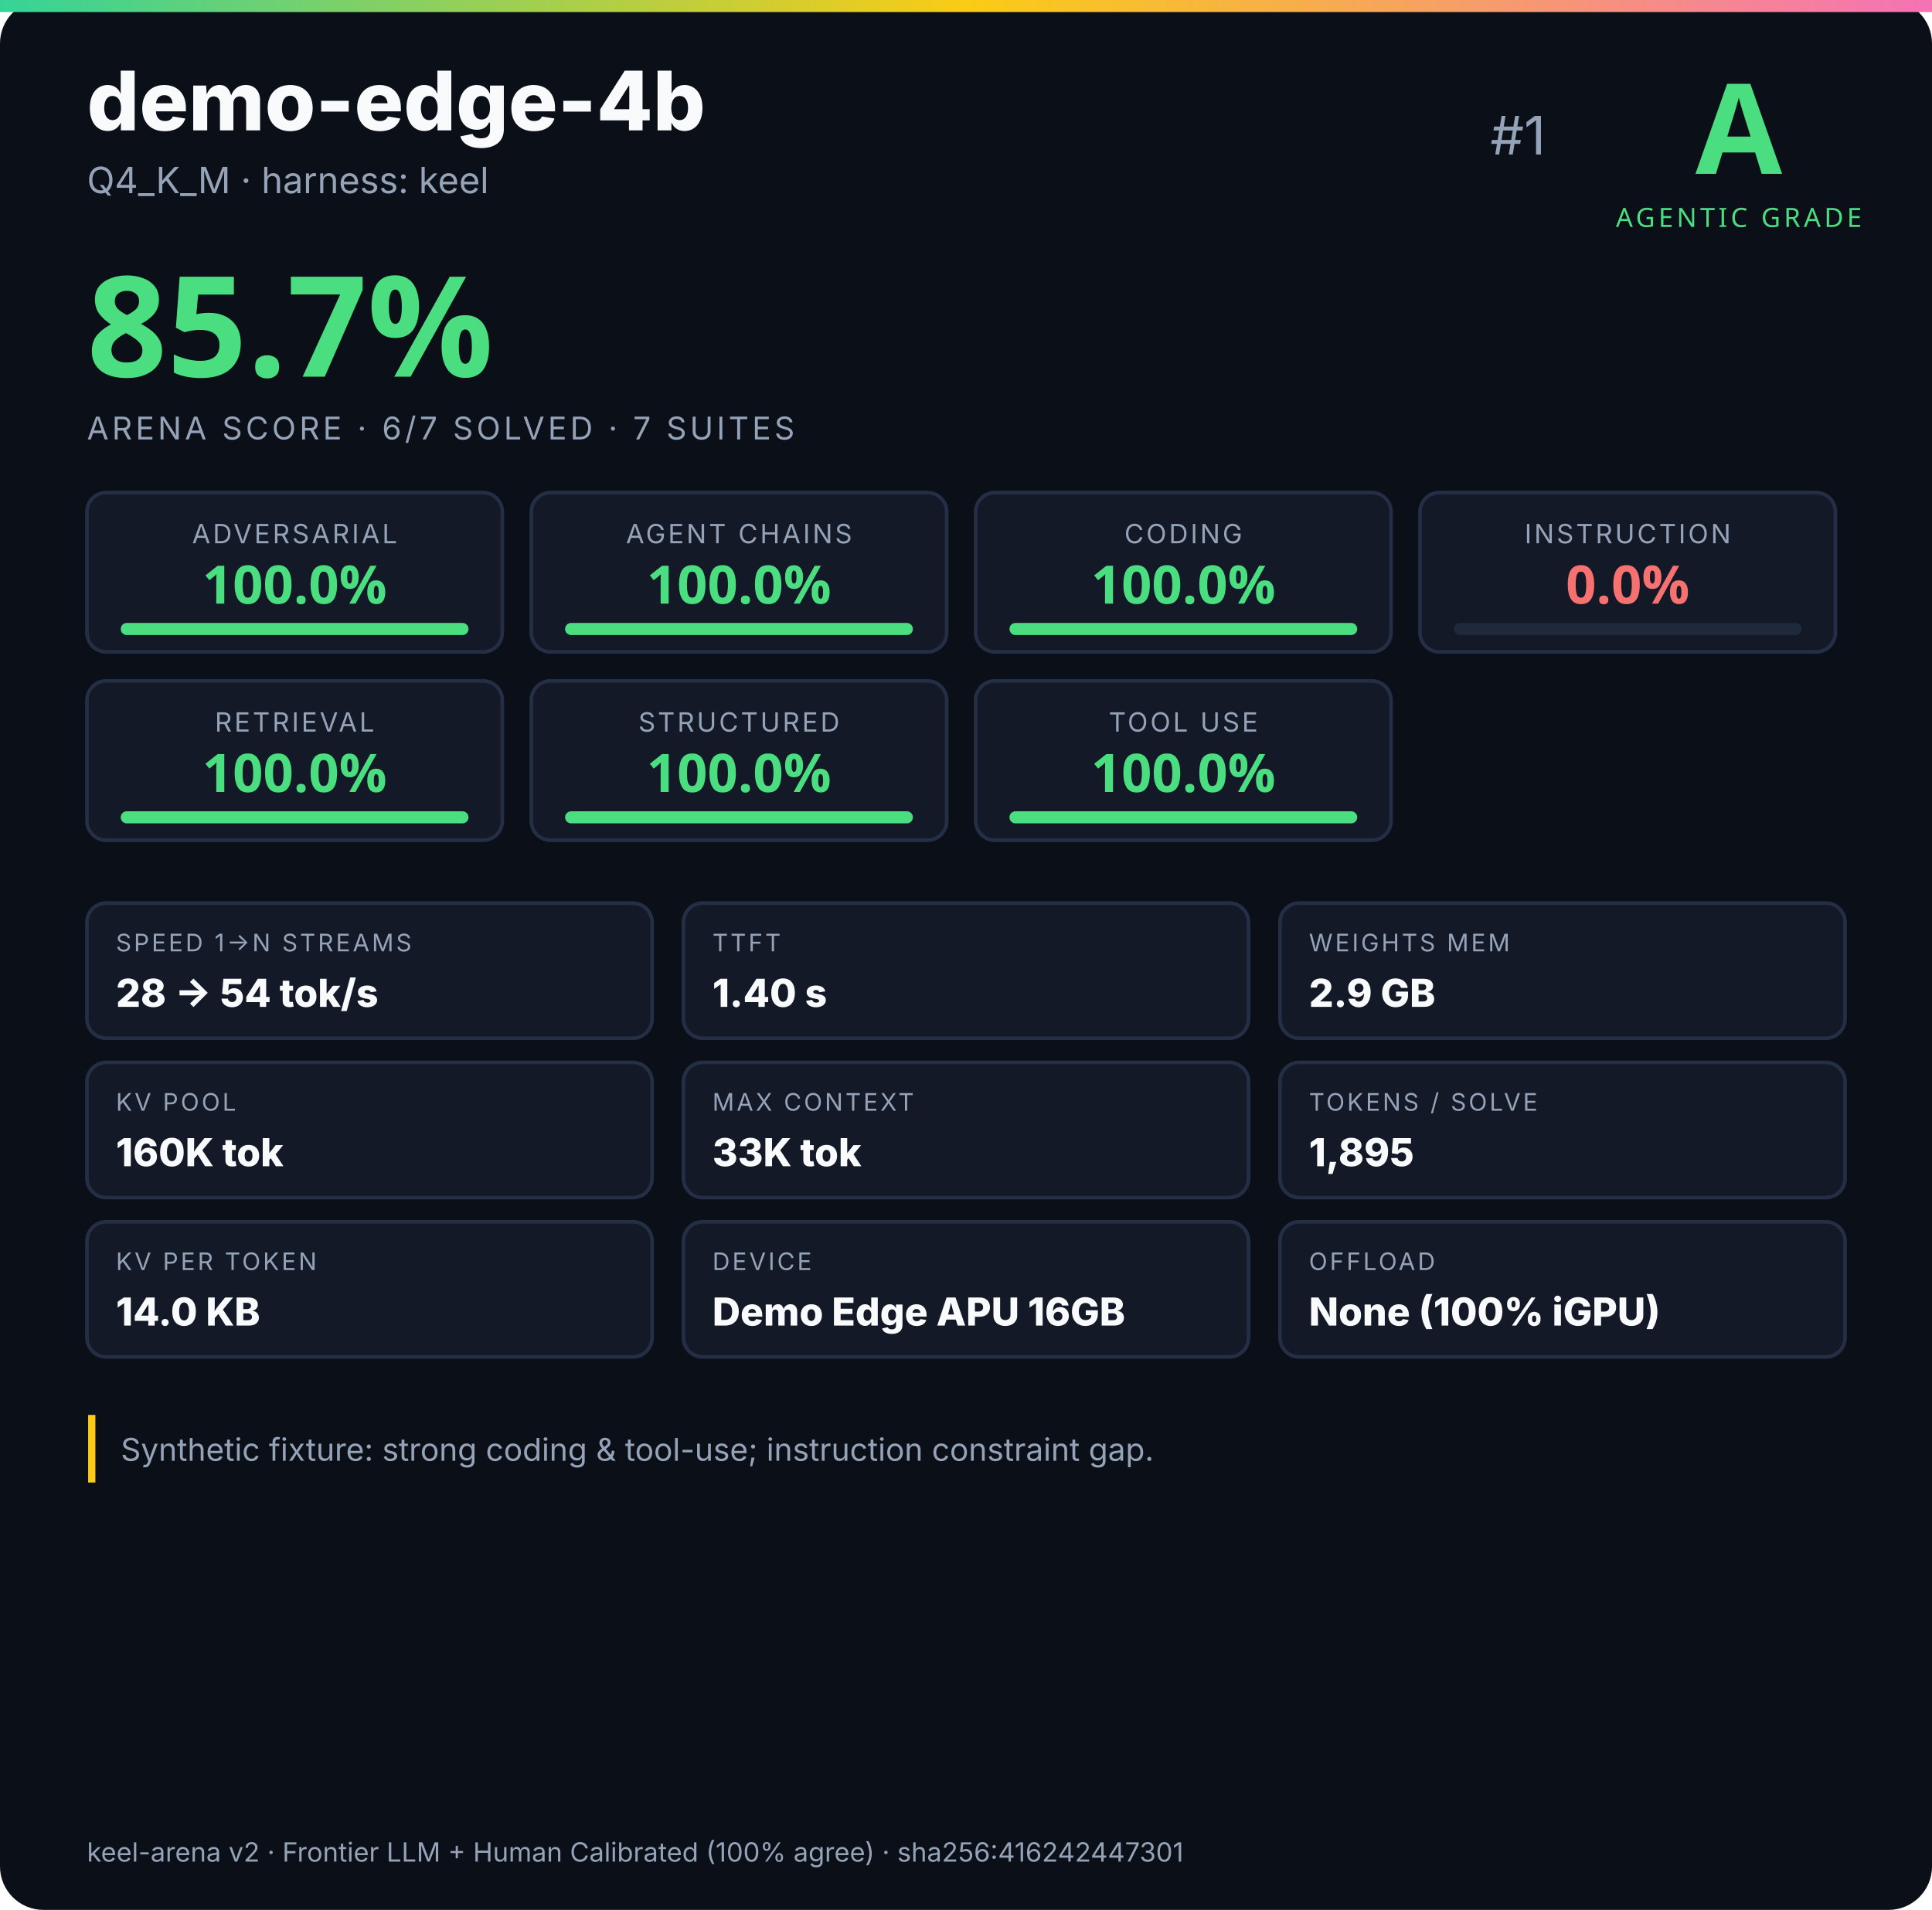
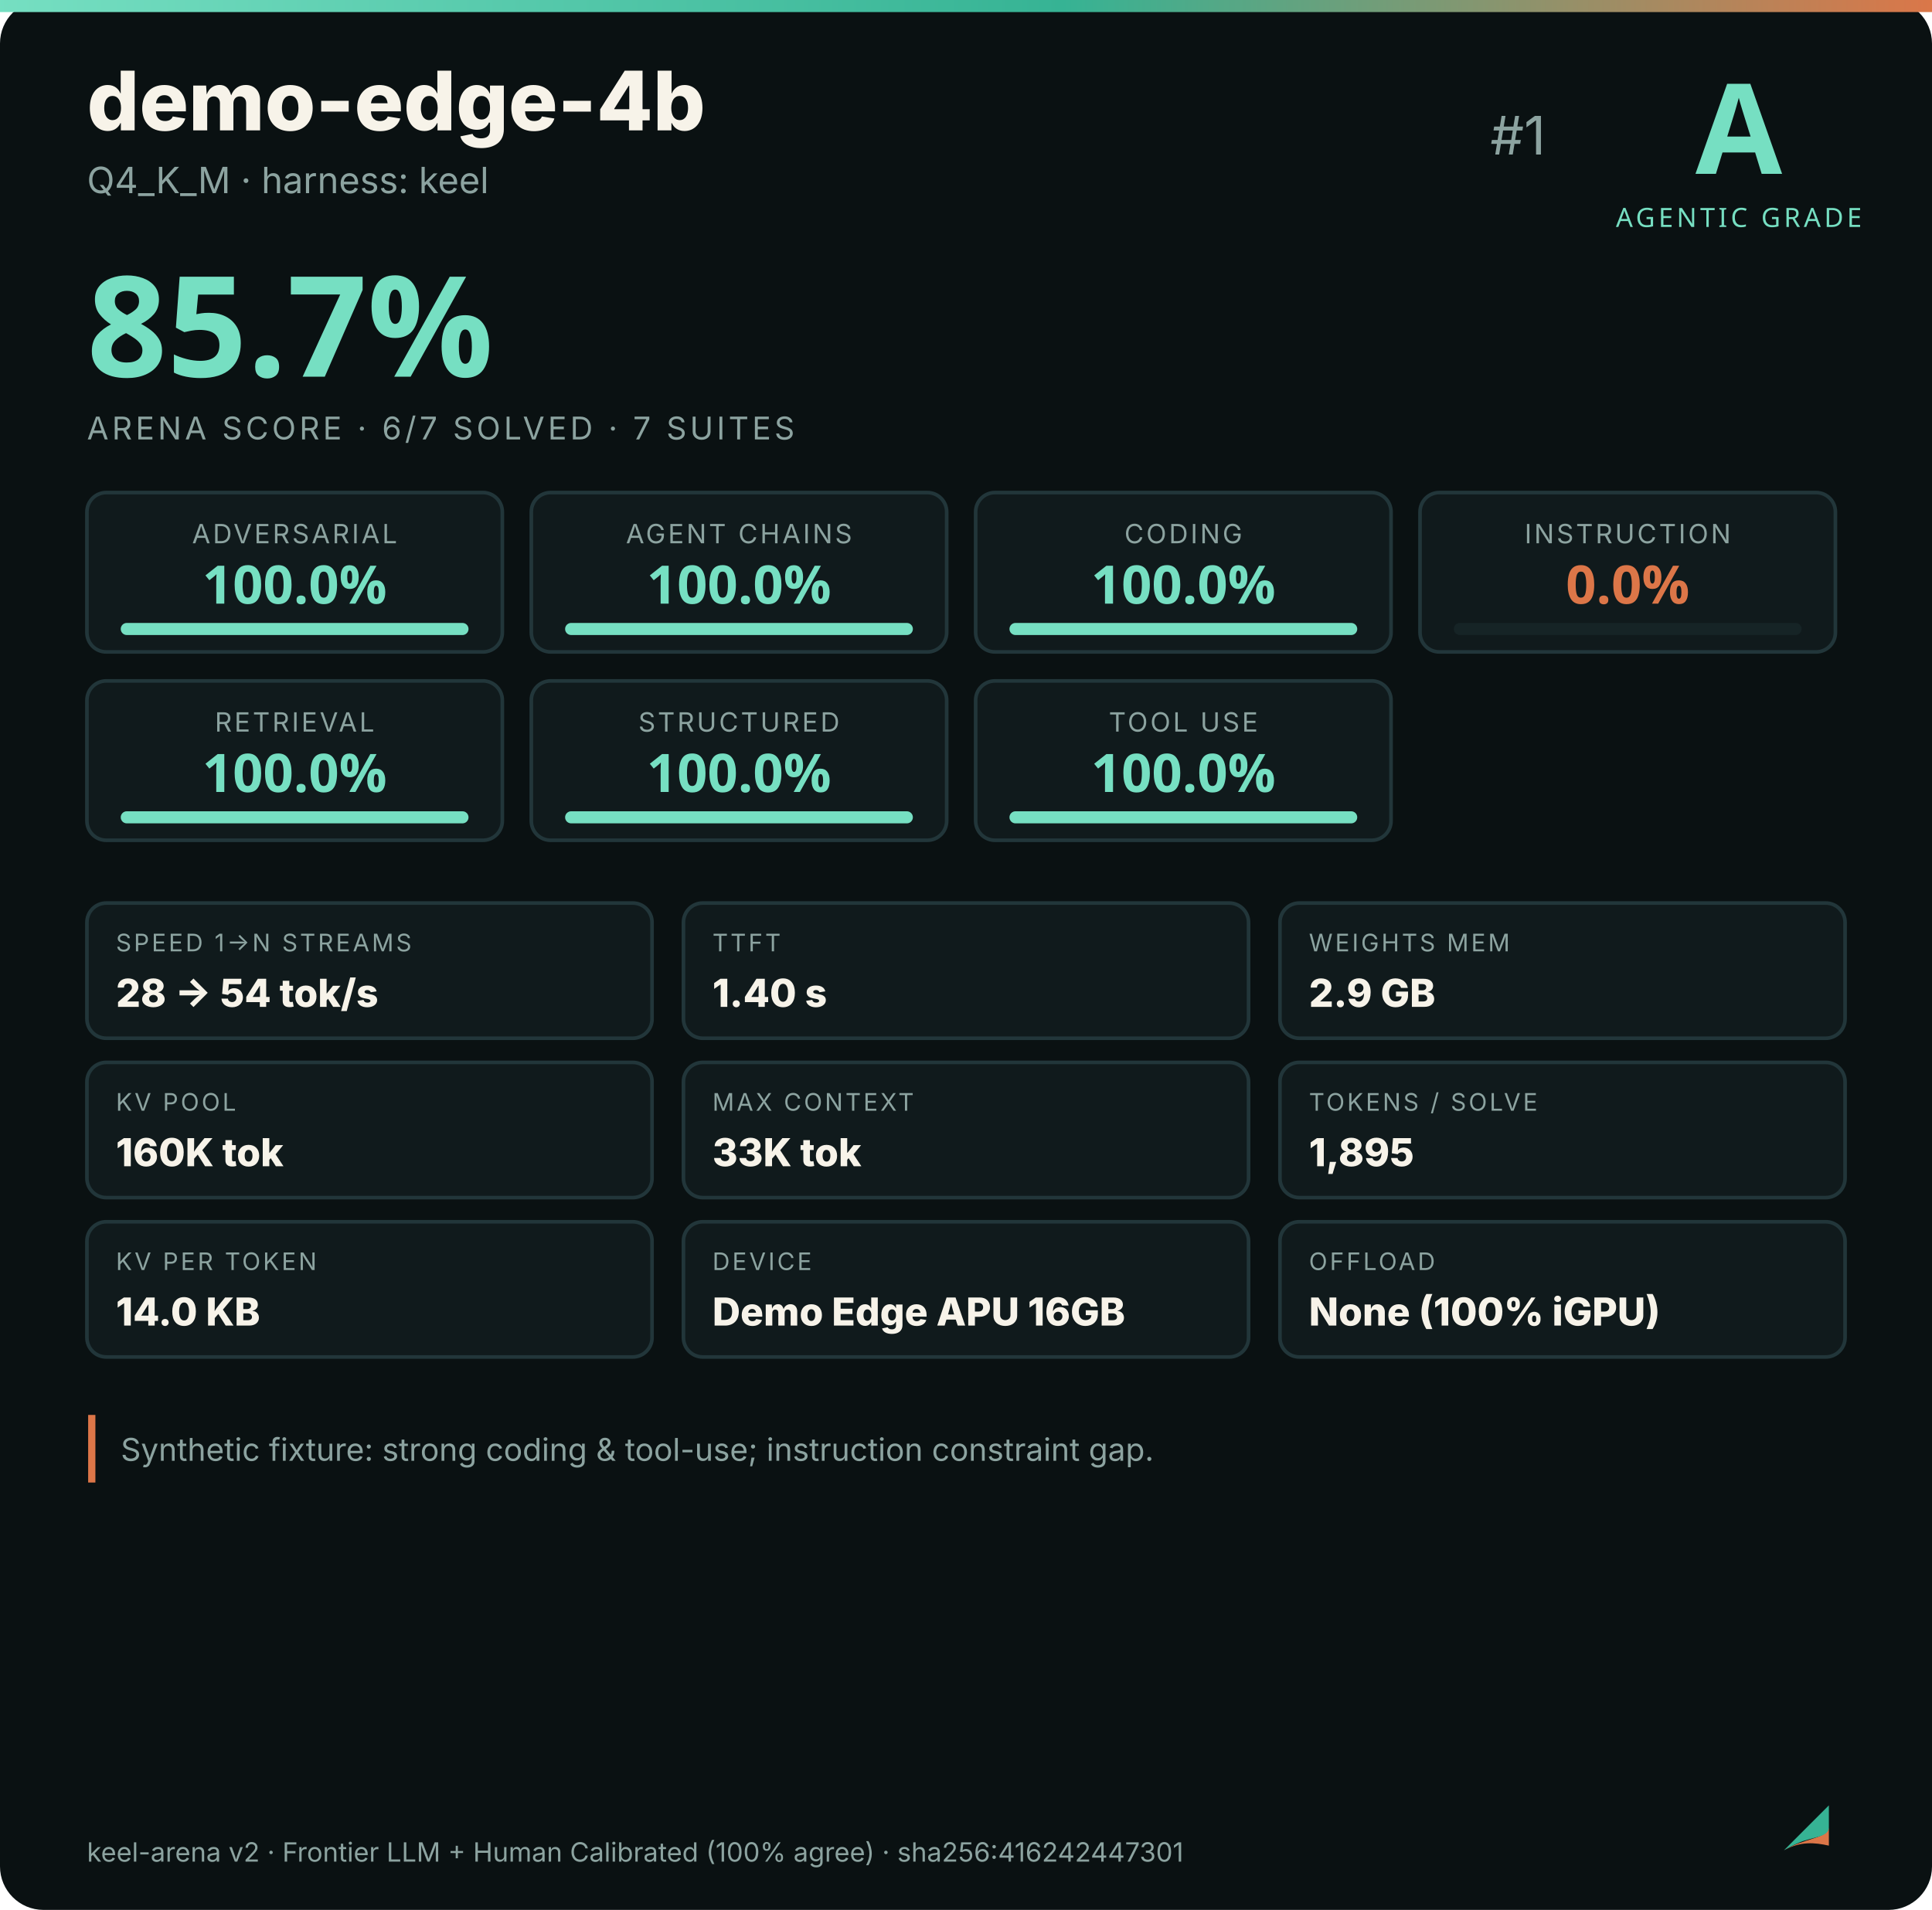
<svg xmlns="http://www.w3.org/2000/svg" width="800" height="791" viewBox="0 0 800 791">
  <defs>
    <linearGradient id="accent" x1="0%" y1="0%" x2="100%" y2="0%">
-       <stop offset="0%" stop-color="#34d399" />
-       <stop offset="50%" stop-color="#facc15" />
-       <stop offset="100%" stop-color="#f472b6" />
+       <stop offset="0%" stop-color="#76dfc2" />
+       <stop offset="55%" stop-color="#36b394" />
+       <stop offset="100%" stop-color="#dc7648" />
    </linearGradient>
    <style>
-     .bg { fill: #0b0f17; }
-     .tile { fill: #131926; stroke: #242f45; stroke-width: 1.5; }
-     .muted { fill: #94a3b8; font-family: ui-sans-serif, system-ui, -apple-system, sans-serif; }
-     .title { fill: #f8fafc; font-family: ui-sans-serif, system-ui, -apple-system, sans-serif; font-weight: 800; }
+     .bg { fill: #0a1112; }
+     .tile { fill: #101a1c; stroke: #22363a; stroke-width: 1.5; }
+     .muted { fill: #8ca3a0; font-family: ui-sans-serif, system-ui, -apple-system, sans-serif; }
+     .title { fill: #f7f3e9; font-family: ui-sans-serif, system-ui, -apple-system, sans-serif; font-weight: 800; }
  </style>
  </defs>
  <rect width="800" height="791" rx="18" class="bg" />
  <rect x="0" y="0" width="800" height="5" fill="url(#accent)" />
+   <g transform="translate(734 743) scale(0.05469)">
+     <path fill="#dc7648" d="M86 426C214 357 316 367 426 391V252C418 337 231 336 86 426Z" />
+     <path fill="#36b394" d="M86 426L426 86V252C426 328 304 324 203 367C157 386 118 408 86 426Z" />
+   </g>
  <text x="36" y="54" font-size="34" class="title">demo-edge-4b</text>
  <text x="36" y="80" font-size="15" class="muted">Q4_K_M · harness: keel</text>
  <text x="640" y="64" text-anchor="end" font-size="22" class="muted">#1</text>
-   <text x="720" y="72" text-anchor="middle" font-size="52" font-weight="900" fill="#4ade80" font-family="ui-sans-serif, system-ui, sans-serif">A</text>
-   <text x="720" y="94" text-anchor="middle" font-size="11" letter-spacing="1.4" fill="#4ade80" font-family="ui-sans-serif, system-ui, sans-serif">AGENTIC GRADE</text>
-   <text x="36" y="156" font-size="58" font-weight="900" fill="#4ade80" font-family="ui-sans-serif, system-ui, sans-serif">85.7%</text>
+   <text x="720" y="72" text-anchor="middle" font-size="52" font-weight="900" fill="#76dfc2" font-family="ui-sans-serif, system-ui, sans-serif">A</text>
+   <text x="720" y="94" text-anchor="middle" font-size="11" letter-spacing="1.4" fill="#76dfc2" font-family="ui-sans-serif, system-ui, sans-serif">AGENTIC GRADE</text>
+   <text x="36" y="156" font-size="58" font-weight="900" fill="#76dfc2" font-family="ui-sans-serif, system-ui, sans-serif">85.7%</text>
  <text x="36" y="182" font-size="13" letter-spacing="1.4" class="muted">ARENA SCORE · 6/7 SOLVED · 7 SUITES</text>
  <rect x="36" y="204" width="172" height="66" rx="8" class="tile" />
  <text x="122.0" y="225" text-anchor="middle" font-size="11" letter-spacing="1" class="muted">ADVERSARIAL</text>
-   <text x="122.0" y="250" text-anchor="middle" font-size="22" font-weight="800" fill="#4ade80" font-family="ui-sans-serif, system-ui, sans-serif">100.0%</text>
-   <rect x="50" y="258" width="144" height="5" rx="2.5" fill="#1e293b" />
-   <rect x="50" y="258" width="144" height="5" rx="2.5" fill="#4ade80" />
+   <text x="122.0" y="250" text-anchor="middle" font-size="22" font-weight="800" fill="#76dfc2" font-family="ui-sans-serif, system-ui, sans-serif">100.0%</text>
+   <rect x="50" y="258" width="144" height="5" rx="2.5" fill="#162426" />
+   <rect x="50" y="258" width="144" height="5" rx="2.5" fill="#76dfc2" />
  <rect x="220" y="204" width="172" height="66" rx="8" class="tile" />
  <text x="306.0" y="225" text-anchor="middle" font-size="11" letter-spacing="1" class="muted">AGENT CHAINS</text>
-   <text x="306.0" y="250" text-anchor="middle" font-size="22" font-weight="800" fill="#4ade80" font-family="ui-sans-serif, system-ui, sans-serif">100.0%</text>
-   <rect x="234" y="258" width="144" height="5" rx="2.5" fill="#1e293b" />
-   <rect x="234" y="258" width="144" height="5" rx="2.5" fill="#4ade80" />
+   <text x="306.0" y="250" text-anchor="middle" font-size="22" font-weight="800" fill="#76dfc2" font-family="ui-sans-serif, system-ui, sans-serif">100.0%</text>
+   <rect x="234" y="258" width="144" height="5" rx="2.5" fill="#162426" />
+   <rect x="234" y="258" width="144" height="5" rx="2.5" fill="#76dfc2" />
  <rect x="404" y="204" width="172" height="66" rx="8" class="tile" />
  <text x="490.0" y="225" text-anchor="middle" font-size="11" letter-spacing="1" class="muted">CODING</text>
-   <text x="490.0" y="250" text-anchor="middle" font-size="22" font-weight="800" fill="#4ade80" font-family="ui-sans-serif, system-ui, sans-serif">100.0%</text>
-   <rect x="418" y="258" width="144" height="5" rx="2.5" fill="#1e293b" />
-   <rect x="418" y="258" width="144" height="5" rx="2.5" fill="#4ade80" />
+   <text x="490.0" y="250" text-anchor="middle" font-size="22" font-weight="800" fill="#76dfc2" font-family="ui-sans-serif, system-ui, sans-serif">100.0%</text>
+   <rect x="418" y="258" width="144" height="5" rx="2.5" fill="#162426" />
+   <rect x="418" y="258" width="144" height="5" rx="2.5" fill="#76dfc2" />
  <rect x="588" y="204" width="172" height="66" rx="8" class="tile" />
  <text x="674.0" y="225" text-anchor="middle" font-size="11" letter-spacing="1" class="muted">INSTRUCTION</text>
-   <text x="674.0" y="250" text-anchor="middle" font-size="22" font-weight="800" fill="#f87171" font-family="ui-sans-serif, system-ui, sans-serif">0.0%</text>
-   <rect x="602" y="258" width="144" height="5" rx="2.5" fill="#1e293b" />
-   <rect x="602" y="258" width="0" height="5" rx="2.5" fill="#f87171" />
+   <text x="674.0" y="250" text-anchor="middle" font-size="22" font-weight="800" fill="#dc7648" font-family="ui-sans-serif, system-ui, sans-serif">0.0%</text>
+   <rect x="602" y="258" width="144" height="5" rx="2.5" fill="#162426" />
+   <rect x="602" y="258" width="0" height="5" rx="2.5" fill="#dc7648" />
  <rect x="36" y="282" width="172" height="66" rx="8" class="tile" />
  <text x="122.0" y="303" text-anchor="middle" font-size="11" letter-spacing="1" class="muted">RETRIEVAL</text>
-   <text x="122.0" y="328" text-anchor="middle" font-size="22" font-weight="800" fill="#4ade80" font-family="ui-sans-serif, system-ui, sans-serif">100.0%</text>
-   <rect x="50" y="336" width="144" height="5" rx="2.5" fill="#1e293b" />
-   <rect x="50" y="336" width="144" height="5" rx="2.5" fill="#4ade80" />
+   <text x="122.0" y="328" text-anchor="middle" font-size="22" font-weight="800" fill="#76dfc2" font-family="ui-sans-serif, system-ui, sans-serif">100.0%</text>
+   <rect x="50" y="336" width="144" height="5" rx="2.5" fill="#162426" />
+   <rect x="50" y="336" width="144" height="5" rx="2.5" fill="#76dfc2" />
  <rect x="220" y="282" width="172" height="66" rx="8" class="tile" />
  <text x="306.0" y="303" text-anchor="middle" font-size="11" letter-spacing="1" class="muted">STRUCTURED</text>
-   <text x="306.0" y="328" text-anchor="middle" font-size="22" font-weight="800" fill="#4ade80" font-family="ui-sans-serif, system-ui, sans-serif">100.0%</text>
-   <rect x="234" y="336" width="144" height="5" rx="2.5" fill="#1e293b" />
-   <rect x="234" y="336" width="144" height="5" rx="2.5" fill="#4ade80" />
+   <text x="306.0" y="328" text-anchor="middle" font-size="22" font-weight="800" fill="#76dfc2" font-family="ui-sans-serif, system-ui, sans-serif">100.0%</text>
+   <rect x="234" y="336" width="144" height="5" rx="2.5" fill="#162426" />
+   <rect x="234" y="336" width="144" height="5" rx="2.5" fill="#76dfc2" />
  <rect x="404" y="282" width="172" height="66" rx="8" class="tile" />
  <text x="490.0" y="303" text-anchor="middle" font-size="11" letter-spacing="1" class="muted">TOOL USE</text>
-   <text x="490.0" y="328" text-anchor="middle" font-size="22" font-weight="800" fill="#4ade80" font-family="ui-sans-serif, system-ui, sans-serif">100.0%</text>
-   <rect x="418" y="336" width="144" height="5" rx="2.5" fill="#1e293b" />
-   <rect x="418" y="336" width="144" height="5" rx="2.5" fill="#4ade80" />
+   <text x="490.0" y="328" text-anchor="middle" font-size="22" font-weight="800" fill="#76dfc2" font-family="ui-sans-serif, system-ui, sans-serif">100.0%</text>
+   <rect x="418" y="336" width="144" height="5" rx="2.5" fill="#162426" />
+   <rect x="418" y="336" width="144" height="5" rx="2.5" fill="#76dfc2" />
  <rect x="36" y="374" width="234" height="56" rx="8" class="tile" />
  <text x="48" y="394" font-size="10" letter-spacing="1" class="muted">SPEED 1→N STREAMS</text>
  <text x="48" y="417" font-size="16" class="title">28 → 54 tok/s</text>
  <rect x="283" y="374" width="234" height="56" rx="8" class="tile" />
  <text x="295" y="394" font-size="10" letter-spacing="1" class="muted">TTFT</text>
  <text x="295" y="417" font-size="16" class="title">1.40 s</text>
  <rect x="530" y="374" width="234" height="56" rx="8" class="tile" />
  <text x="542" y="394" font-size="10" letter-spacing="1" class="muted">WEIGHTS MEM</text>
  <text x="542" y="417" font-size="16" class="title">2.9 GB</text>
  <rect x="36" y="440" width="234" height="56" rx="8" class="tile" />
  <text x="48" y="460" font-size="10" letter-spacing="1" class="muted">KV POOL</text>
  <text x="48" y="483" font-size="16" class="title">160K tok</text>
  <rect x="283" y="440" width="234" height="56" rx="8" class="tile" />
  <text x="295" y="460" font-size="10" letter-spacing="1" class="muted">MAX CONTEXT</text>
  <text x="295" y="483" font-size="16" class="title">33K tok</text>
  <rect x="530" y="440" width="234" height="56" rx="8" class="tile" />
  <text x="542" y="460" font-size="10" letter-spacing="1" class="muted">TOKENS / SOLVE</text>
  <text x="542" y="483" font-size="16" class="title">1,895</text>
  <rect x="36" y="506" width="234" height="56" rx="8" class="tile" />
  <text x="48" y="526" font-size="10" letter-spacing="1" class="muted">KV PER TOKEN</text>
  <text x="48" y="549" font-size="16" class="title">14.0 KB</text>
  <rect x="283" y="506" width="234" height="56" rx="8" class="tile" />
  <text x="295" y="526" font-size="10" letter-spacing="1" class="muted">DEVICE</text>
  <text x="295" y="549" font-size="16" class="title">Demo Edge APU 16GB</text>
  <rect x="530" y="506" width="234" height="56" rx="8" class="tile" />
  <text x="542" y="526" font-size="10" letter-spacing="1" class="muted">OFFLOAD</text>
  <text x="542" y="549" font-size="16" class="title">None (100% iGPU)</text>
-   <line x1="38" y1="586" x2="38" y2="614" stroke="#facc15" stroke-width="3" />
+   <line x1="38" y1="586" x2="38" y2="614" stroke="#dc7648" stroke-width="3" />
  <text x="50" y="605" font-size="13" class="muted">Synthetic fixture: strong coding &amp; tool-use; instruction constraint gap.</text>
  <text x="36" y="771" font-size="11" class="muted">keel-arena v2 · Frontier LLM + Human Calibrated (100% agree) · sha256:416242447301</text>
</svg>
